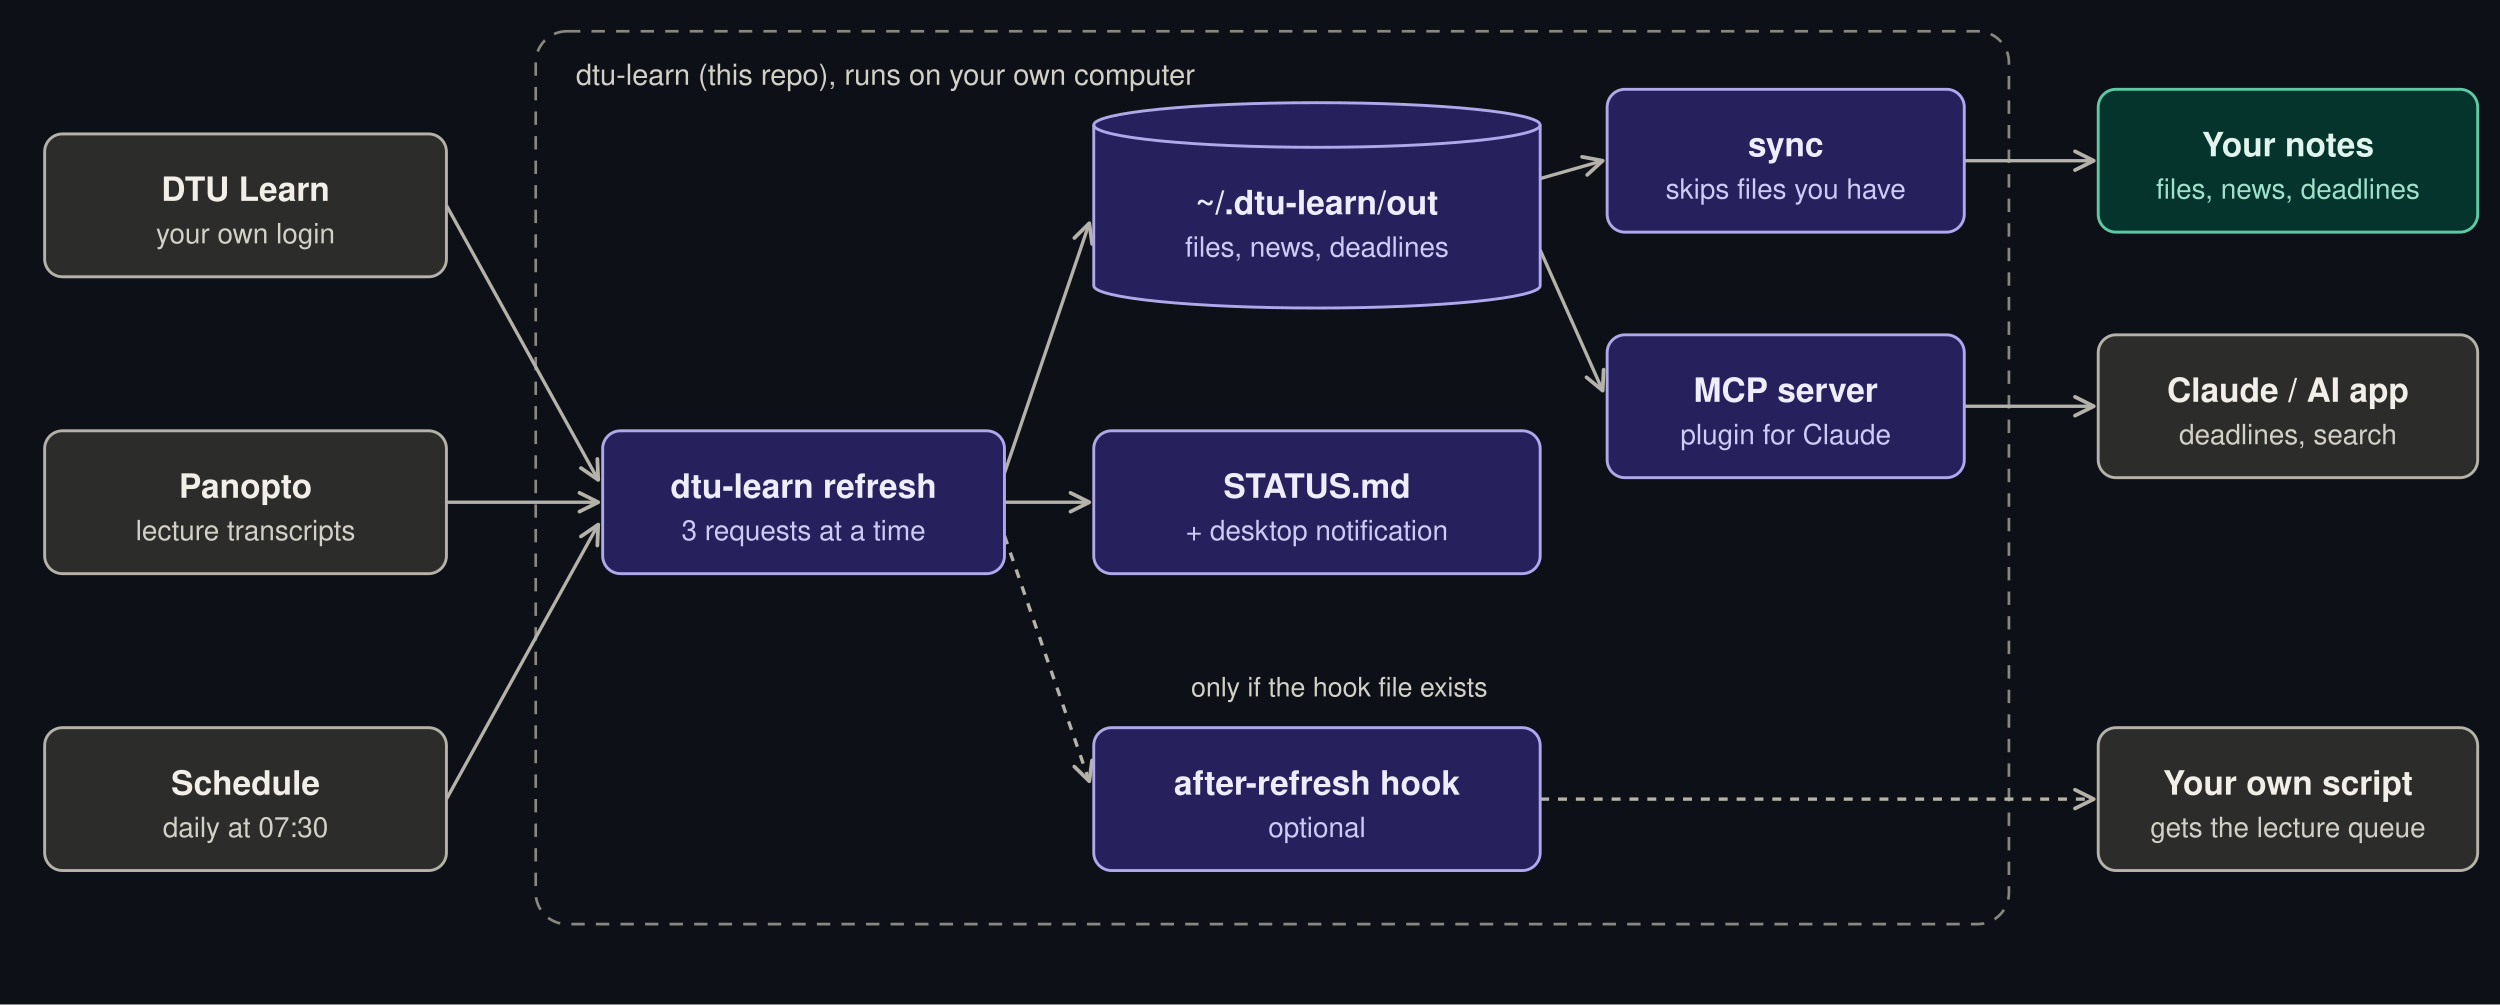
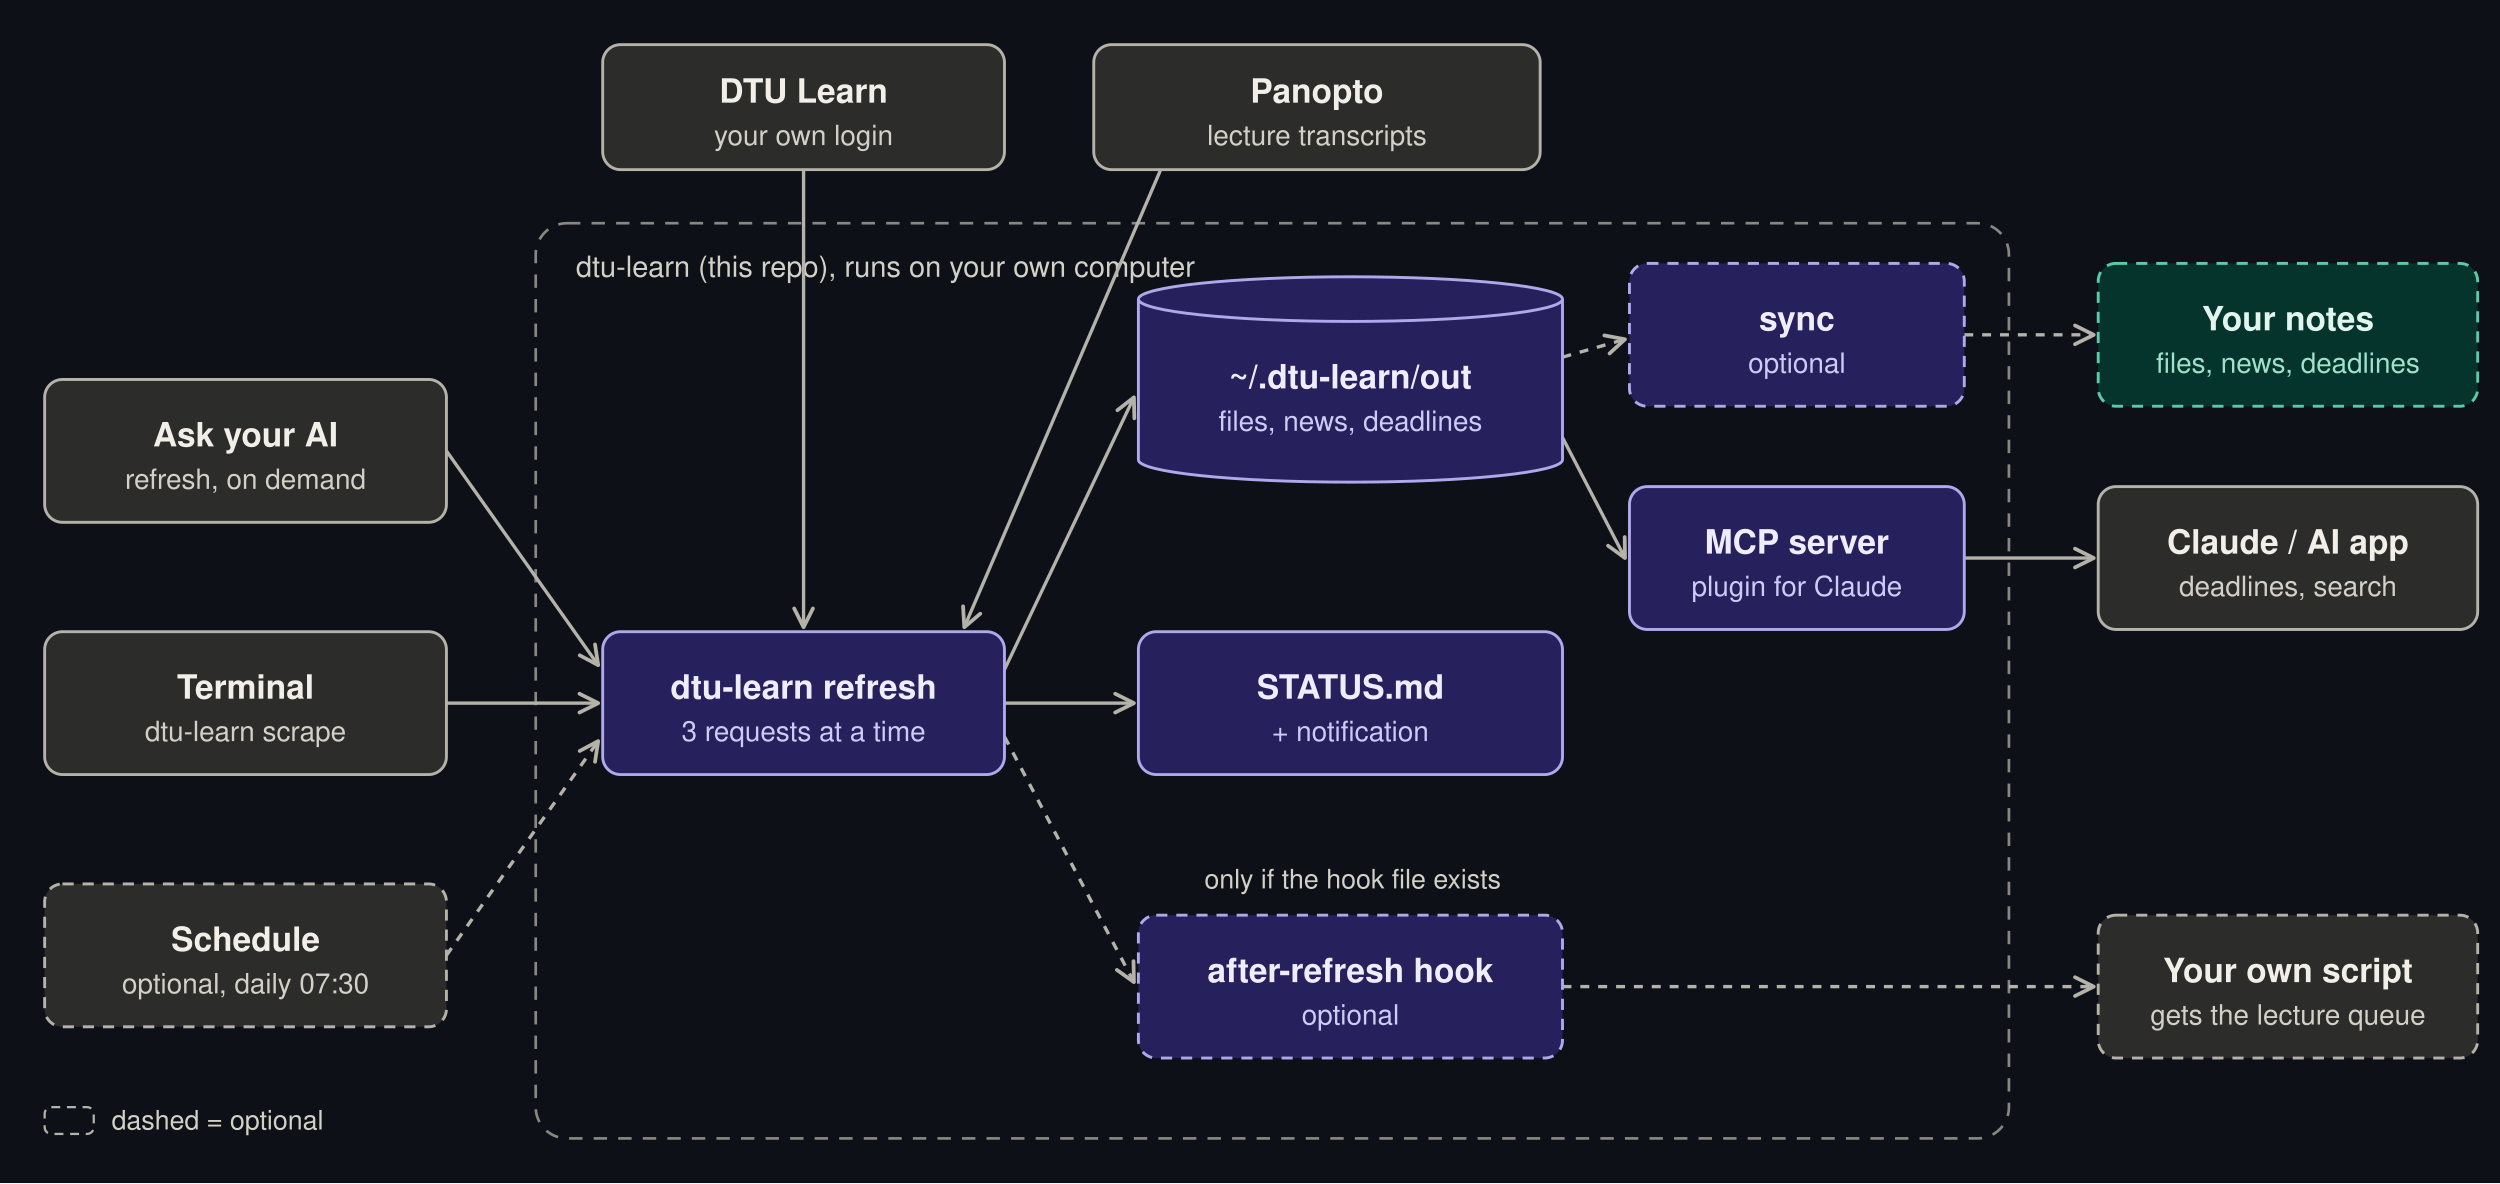
- <svg xmlns="http://www.w3.org/2000/svg" width="1120" height="450" viewBox="0 0 1120 450" font-family="-apple-system, BlinkMacSystemFont, 'Segoe UI', Helvetica, Arial, sans-serif">
+ <svg xmlns="http://www.w3.org/2000/svg" width="1120" height="530" viewBox="0 0 1120 530" font-family="-apple-system, BlinkMacSystemFont, 'Segoe UI', Helvetica, Arial, sans-serif">
  <defs>
    <marker id="a" viewBox="0 0 10 10" refX="9" refY="5" markerWidth="7" markerHeight="7" orient="auto">
      <path d="M1 1L9 5L1 9" fill="none" stroke="#B4B2A9" stroke-width="1.6" stroke-linecap="round" stroke-linejoin="round" />
    </marker>
  </defs>
-   <rect width="1120" height="450" fill="#0D1117" />
-   <rect x="240" y="14" width="660" height="400" rx="14" fill="none" stroke="#888780" stroke-width="1.2" stroke-dasharray="6 5" />
-   <text x="258" y="38" font-size="13" fill="#D3D1C7">dtu-learn (this repo), runs on your own computer</text>
-   <line x1="200" y1="92" x2="268" y2="215" stroke="#B4B2A9" stroke-width="1.5" marker-end="url(#a)" />
-   <line x1="200" y1="225" x2="268" y2="225" stroke="#B4B2A9" stroke-width="1.5" marker-end="url(#a)" />
-   <line x1="200" y1="358" x2="268" y2="235" stroke="#B4B2A9" stroke-width="1.5" marker-end="url(#a)" />
-   <line x1="450" y1="212" x2="488" y2="100" stroke="#B4B2A9" stroke-width="1.5" marker-end="url(#a)" />
-   <line x1="450" y1="225" x2="488" y2="225" stroke="#B4B2A9" stroke-width="1.5" marker-end="url(#a)" />
-   <line x1="450" y1="240" x2="488" y2="350" stroke="#B4B2A9" stroke-width="1.5" stroke-dasharray="4 4" marker-end="url(#a)" />
-   <line x1="690" y1="80" x2="718" y2="72" stroke="#B4B2A9" stroke-width="1.5" marker-end="url(#a)" />
-   <line x1="690" y1="112" x2="718" y2="175" stroke="#B4B2A9" stroke-width="1.5" marker-end="url(#a)" />
-   <line x1="880" y1="72" x2="938" y2="72" stroke="#B4B2A9" stroke-width="1.5" marker-end="url(#a)" />
-   <line x1="880" y1="182" x2="938" y2="182" stroke="#B4B2A9" stroke-width="1.5" marker-end="url(#a)" />
-   <line x1="690" y1="358" x2="938" y2="358" stroke="#B4B2A9" stroke-width="1.5" stroke-dasharray="4 4" marker-end="url(#a)" />
-   <text x="600" y="312" font-size="12" fill="#D3D1C7" text-anchor="middle">only if the hook file exists</text>
-   <rect x="20" y="60" width="180" height="64" rx="8" fill="#2C2C2A" stroke="#B4B2A9" stroke-width="1.3" />
-   <text x="110.0" y="90.0" font-size="15" font-weight="600" fill="#F1EFE8" text-anchor="middle">DTU Learn</text>
-   <text x="110.0" y="109.0" font-size="12.5" fill="#D3D1C7" text-anchor="middle">your own login</text>
-   <rect x="20" y="193" width="180" height="64" rx="8" fill="#2C2C2A" stroke="#B4B2A9" stroke-width="1.3" />
-   <text x="110.0" y="223.0" font-size="15" font-weight="600" fill="#F1EFE8" text-anchor="middle">Panopto</text>
-   <text x="110.0" y="242.0" font-size="12.5" fill="#D3D1C7" text-anchor="middle">lecture transcripts</text>
-   <rect x="20" y="326" width="180" height="64" rx="8" fill="#2C2C2A" stroke="#B4B2A9" stroke-width="1.3" />
-   <text x="110.0" y="356.0" font-size="15" font-weight="600" fill="#F1EFE8" text-anchor="middle">Schedule</text>
-   <text x="110.0" y="375.0" font-size="12.5" fill="#D3D1C7" text-anchor="middle">daily at 07:30</text>
-   <rect x="270" y="193" width="180" height="64" rx="8" fill="#26215C" stroke="#AFA9EC" stroke-width="1.3" />
-   <text x="360.0" y="223.0" font-size="15" font-weight="600" fill="#EEEDFE" text-anchor="middle">dtu-learn refresh</text>
-   <text x="360.0" y="242.0" font-size="12.5" fill="#CECBF6" text-anchor="middle">3 requests at a time</text>
-   <path d="M490 56 A100.0 10 0 0 1 690 56 L690 128 A100.0 10 0 0 1 490 128 Z" fill="#26215C" stroke="#AFA9EC" stroke-width="1.3" />
-   <path d="M490 56 A100.0 10 0 0 0 690 56" fill="none" stroke="#AFA9EC" stroke-width="1.3" />
-   <text x="590.0" y="96.0" font-size="15" font-weight="600" fill="#EEEDFE" text-anchor="middle">~/.dtu-learn/out</text>
-   <text x="590.0" y="115.0" font-size="12.5" fill="#CECBF6" text-anchor="middle">files, news, deadlines</text>
-   <rect x="490" y="193" width="200" height="64" rx="8" fill="#26215C" stroke="#AFA9EC" stroke-width="1.3" />
-   <text x="590.0" y="223.0" font-size="15" font-weight="600" fill="#EEEDFE" text-anchor="middle">STATUS.md</text>
-   <text x="590.0" y="242.0" font-size="12.5" fill="#CECBF6" text-anchor="middle">+ desktop notification</text>
-   <rect x="490" y="326" width="200" height="64" rx="8" fill="#26215C" stroke="#AFA9EC" stroke-width="1.3" />
-   <text x="590.0" y="356.0" font-size="15" font-weight="600" fill="#EEEDFE" text-anchor="middle">after-refresh hook</text>
-   <text x="590.0" y="375.0" font-size="12.5" fill="#CECBF6" text-anchor="middle">optional</text>
-   <rect x="720" y="40" width="160" height="64" rx="8" fill="#26215C" stroke="#AFA9EC" stroke-width="1.3" />
-   <text x="800.0" y="70.0" font-size="15" font-weight="600" fill="#EEEDFE" text-anchor="middle">sync</text>
-   <text x="800.0" y="89.0" font-size="12.5" fill="#CECBF6" text-anchor="middle">skips files you have</text>
-   <rect x="720" y="150" width="160" height="64" rx="8" fill="#26215C" stroke="#AFA9EC" stroke-width="1.3" />
-   <text x="800.0" y="180.0" font-size="15" font-weight="600" fill="#EEEDFE" text-anchor="middle">MCP server</text>
-   <text x="800.0" y="199.0" font-size="12.5" fill="#CECBF6" text-anchor="middle">plugin for Claude</text>
-   <rect x="940" y="40" width="170" height="64" rx="8" fill="#04342C" stroke="#5DCAA5" stroke-width="1.3" />
-   <text x="1025.0" y="70.0" font-size="15" font-weight="600" fill="#E1F5EE" text-anchor="middle">Your notes</text>
-   <text x="1025.0" y="89.0" font-size="12.5" fill="#9FE1CB" text-anchor="middle">files, news, deadlines</text>
-   <rect x="940" y="150" width="170" height="64" rx="8" fill="#2C2C2A" stroke="#B4B2A9" stroke-width="1.3" />
-   <text x="1025.0" y="180.0" font-size="15" font-weight="600" fill="#F1EFE8" text-anchor="middle">Claude / AI app</text>
-   <text x="1025.0" y="199.0" font-size="12.5" fill="#D3D1C7" text-anchor="middle">deadlines, search</text>
-   <rect x="940" y="326" width="170" height="64" rx="8" fill="#2C2C2A" stroke="#B4B2A9" stroke-width="1.3" />
-   <text x="1025.0" y="356.0" font-size="15" font-weight="600" fill="#F1EFE8" text-anchor="middle">Your own script</text>
-   <text x="1025.0" y="375.0" font-size="12.5" fill="#D3D1C7" text-anchor="middle">gets the lecture queue</text>
+   <rect width="1120" height="530" fill="#0D1117" />
+   <rect x="240" y="100" width="660" height="410" rx="14" fill="none" stroke="#888780" stroke-width="1.2" stroke-dasharray="6 5" />
+   <text x="258" y="124" font-size="13" fill="#D3D1C7">dtu-learn (this repo), runs on your own computer</text>
+   <line x1="360" y1="76" x2="360" y2="281" stroke="#B4B2A9" stroke-width="1.5" marker-end="url(#a)" />
+   <line x1="520" y1="76" x2="432" y2="281" stroke="#B4B2A9" stroke-width="1.5" marker-end="url(#a)" />
+   <line x1="200" y1="202" x2="268" y2="298" stroke="#B4B2A9" stroke-width="1.5" marker-end="url(#a)" />
+   <line x1="200" y1="315" x2="268" y2="315" stroke="#B4B2A9" stroke-width="1.5" marker-end="url(#a)" />
+   <line x1="200" y1="428" x2="268" y2="332" stroke="#B4B2A9" stroke-width="1.5" stroke-dasharray="4 4" marker-end="url(#a)" />
+   <line x1="450" y1="300" x2="508" y2="178" stroke="#B4B2A9" stroke-width="1.5" marker-end="url(#a)" />
+   <line x1="450" y1="315" x2="508" y2="315" stroke="#B4B2A9" stroke-width="1.5" marker-end="url(#a)" />
+   <line x1="450" y1="330" x2="508" y2="440" stroke="#B4B2A9" stroke-width="1.5" stroke-dasharray="4 4" marker-end="url(#a)" />
+   <line x1="700" y1="160" x2="728" y2="152" stroke="#B4B2A9" stroke-width="1.5" stroke-dasharray="4 4" marker-end="url(#a)" />
+   <line x1="700" y1="196" x2="728" y2="250" stroke="#B4B2A9" stroke-width="1.5" marker-end="url(#a)" />
+   <line x1="880" y1="150" x2="938" y2="150" stroke="#B4B2A9" stroke-width="1.5" stroke-dasharray="4 4" marker-end="url(#a)" />
+   <line x1="880" y1="250" x2="938" y2="250" stroke="#B4B2A9" stroke-width="1.5" marker-end="url(#a)" />
+   <line x1="700" y1="442" x2="938" y2="442" stroke="#B4B2A9" stroke-width="1.5" stroke-dasharray="4 4" marker-end="url(#a)" />
+   <text x="606" y="398" font-size="12" fill="#D3D1C7" text-anchor="middle">only if the hook file exists</text>
+   <rect x="270" y="20" width="180" height="56" rx="8" fill="#2C2C2A" stroke="#B4B2A9" stroke-width="1.3" />
+   <text x="360.0" y="46.0" font-size="15" font-weight="600" fill="#F1EFE8" text-anchor="middle">DTU Learn</text>
+   <text x="360.0" y="65.0" font-size="12.5" fill="#D3D1C7" text-anchor="middle">your own login</text>
+   <rect x="490" y="20" width="200" height="56" rx="8" fill="#2C2C2A" stroke="#B4B2A9" stroke-width="1.3" />
+   <text x="590.0" y="46.0" font-size="15" font-weight="600" fill="#F1EFE8" text-anchor="middle">Panopto</text>
+   <text x="590.0" y="65.0" font-size="12.5" fill="#D3D1C7" text-anchor="middle">lecture transcripts</text>
+   <rect x="20" y="170" width="180" height="64" rx="8" fill="#2C2C2A" stroke="#B4B2A9" stroke-width="1.3" />
+   <text x="110.0" y="200.0" font-size="15" font-weight="600" fill="#F1EFE8" text-anchor="middle">Ask your AI</text>
+   <text x="110.0" y="219.0" font-size="12.5" fill="#D3D1C7" text-anchor="middle">refresh, on demand</text>
+   <rect x="20" y="283" width="180" height="64" rx="8" fill="#2C2C2A" stroke="#B4B2A9" stroke-width="1.3" />
+   <text x="110.0" y="313.0" font-size="15" font-weight="600" fill="#F1EFE8" text-anchor="middle">Terminal</text>
+   <text x="110.0" y="332.0" font-size="12.5" fill="#D3D1C7" text-anchor="middle">dtu-learn scrape</text>
+   <rect x="20" y="396" width="180" height="64" rx="8" fill="#2C2C2A" stroke="#B4B2A9" stroke-width="1.3" stroke-dasharray="5 4" />
+   <text x="110.0" y="426.0" font-size="15" font-weight="600" fill="#F1EFE8" text-anchor="middle">Schedule</text>
+   <text x="110.0" y="445.0" font-size="12.5" fill="#D3D1C7" text-anchor="middle">optional, daily 07:30</text>
+   <rect x="270" y="283" width="180" height="64" rx="8" fill="#26215C" stroke="#AFA9EC" stroke-width="1.3" />
+   <text x="360.0" y="313.0" font-size="15" font-weight="600" fill="#EEEDFE" text-anchor="middle">dtu-learn refresh</text>
+   <text x="360.0" y="332.0" font-size="12.5" fill="#CECBF6" text-anchor="middle">3 requests at a time</text>
+   <path d="M510 134 A95.0 10 0 0 1 700 134 L700 206 A95.0 10 0 0 1 510 206 Z" fill="#26215C" stroke="#AFA9EC" stroke-width="1.3" />
+   <path d="M510 134 A95.0 10 0 0 0 700 134" fill="none" stroke="#AFA9EC" stroke-width="1.3" />
+   <text x="605.0" y="174.0" font-size="15" font-weight="600" fill="#EEEDFE" text-anchor="middle">~/.dtu-learn/out</text>
+   <text x="605.0" y="193.0" font-size="12.5" fill="#CECBF6" text-anchor="middle">files, news, deadlines</text>
+   <rect x="510" y="283" width="190" height="64" rx="8" fill="#26215C" stroke="#AFA9EC" stroke-width="1.3" />
+   <text x="605.0" y="313.0" font-size="15" font-weight="600" fill="#EEEDFE" text-anchor="middle">STATUS.md</text>
+   <text x="605.0" y="332.0" font-size="12.5" fill="#CECBF6" text-anchor="middle">+ notification</text>
+   <rect x="510" y="410" width="190" height="64" rx="8" fill="#26215C" stroke="#AFA9EC" stroke-width="1.3" stroke-dasharray="5 4" />
+   <text x="605.0" y="440.0" font-size="15" font-weight="600" fill="#EEEDFE" text-anchor="middle">after-refresh hook</text>
+   <text x="605.0" y="459.0" font-size="12.5" fill="#CECBF6" text-anchor="middle">optional</text>
+   <rect x="730" y="118" width="150" height="64" rx="8" fill="#26215C" stroke="#AFA9EC" stroke-width="1.3" stroke-dasharray="5 4" />
+   <text x="805.0" y="148.0" font-size="15" font-weight="600" fill="#EEEDFE" text-anchor="middle">sync</text>
+   <text x="805.0" y="167.0" font-size="12.5" fill="#CECBF6" text-anchor="middle">optional</text>
+   <rect x="730" y="218" width="150" height="64" rx="8" fill="#26215C" stroke="#AFA9EC" stroke-width="1.3" />
+   <text x="805.0" y="248.0" font-size="15" font-weight="600" fill="#EEEDFE" text-anchor="middle">MCP server</text>
+   <text x="805.0" y="267.0" font-size="12.5" fill="#CECBF6" text-anchor="middle">plugin for Claude</text>
+   <rect x="940" y="118" width="170" height="64" rx="8" fill="#04342C" stroke="#5DCAA5" stroke-width="1.3" stroke-dasharray="5 4" />
+   <text x="1025.0" y="148.0" font-size="15" font-weight="600" fill="#E1F5EE" text-anchor="middle">Your notes</text>
+   <text x="1025.0" y="167.0" font-size="12.5" fill="#9FE1CB" text-anchor="middle">files, news, deadlines</text>
+   <rect x="940" y="218" width="170" height="64" rx="8" fill="#2C2C2A" stroke="#B4B2A9" stroke-width="1.3" />
+   <text x="1025.0" y="248.0" font-size="15" font-weight="600" fill="#F1EFE8" text-anchor="middle">Claude / AI app</text>
+   <text x="1025.0" y="267.0" font-size="12.5" fill="#D3D1C7" text-anchor="middle">deadlines, search</text>
+   <rect x="940" y="410" width="170" height="64" rx="8" fill="#2C2C2A" stroke="#B4B2A9" stroke-width="1.3" stroke-dasharray="5 4" />
+   <text x="1025.0" y="440.0" font-size="15" font-weight="600" fill="#F1EFE8" text-anchor="middle">Your own script</text>
+   <text x="1025.0" y="459.0" font-size="12.5" fill="#D3D1C7" text-anchor="middle">gets the lecture queue</text>
+   <rect x="20" y="496" width="22" height="12" rx="3" fill="none" stroke="#B4B2A9" stroke-dasharray="4 3" />
+   <text x="50" y="506" font-size="12" fill="#D3D1C7">dashed = optional</text>
</svg>
